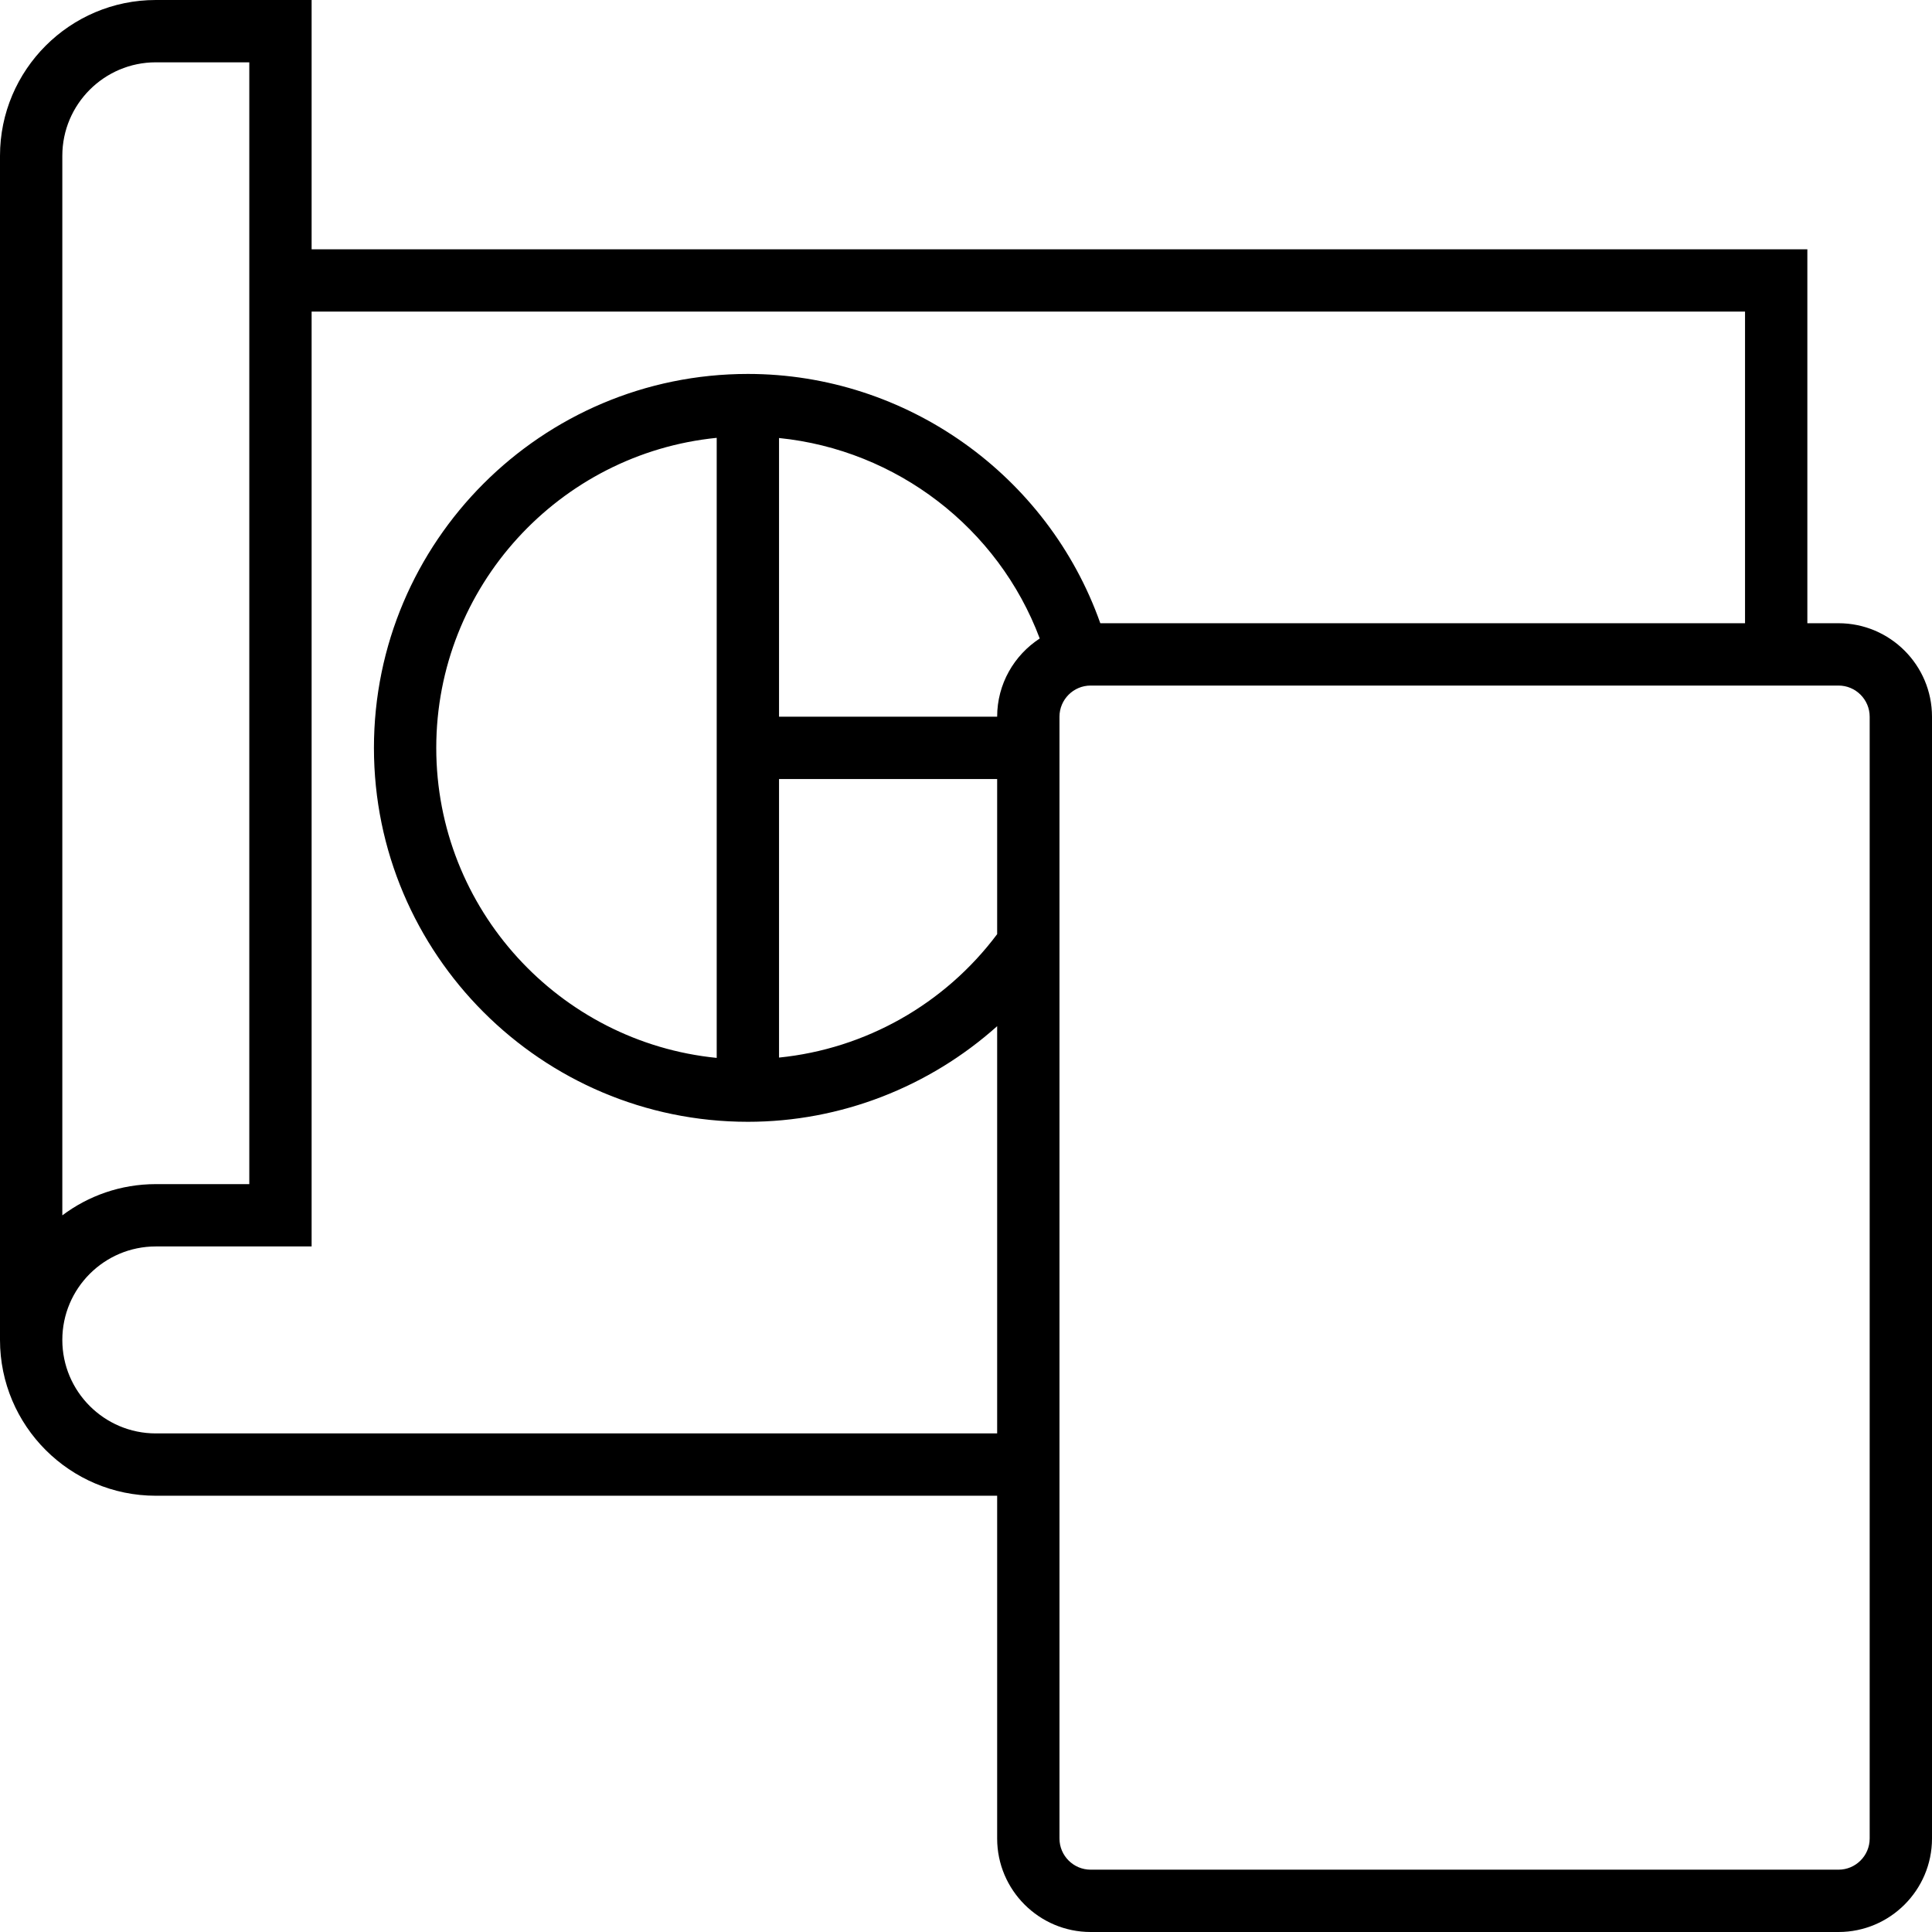
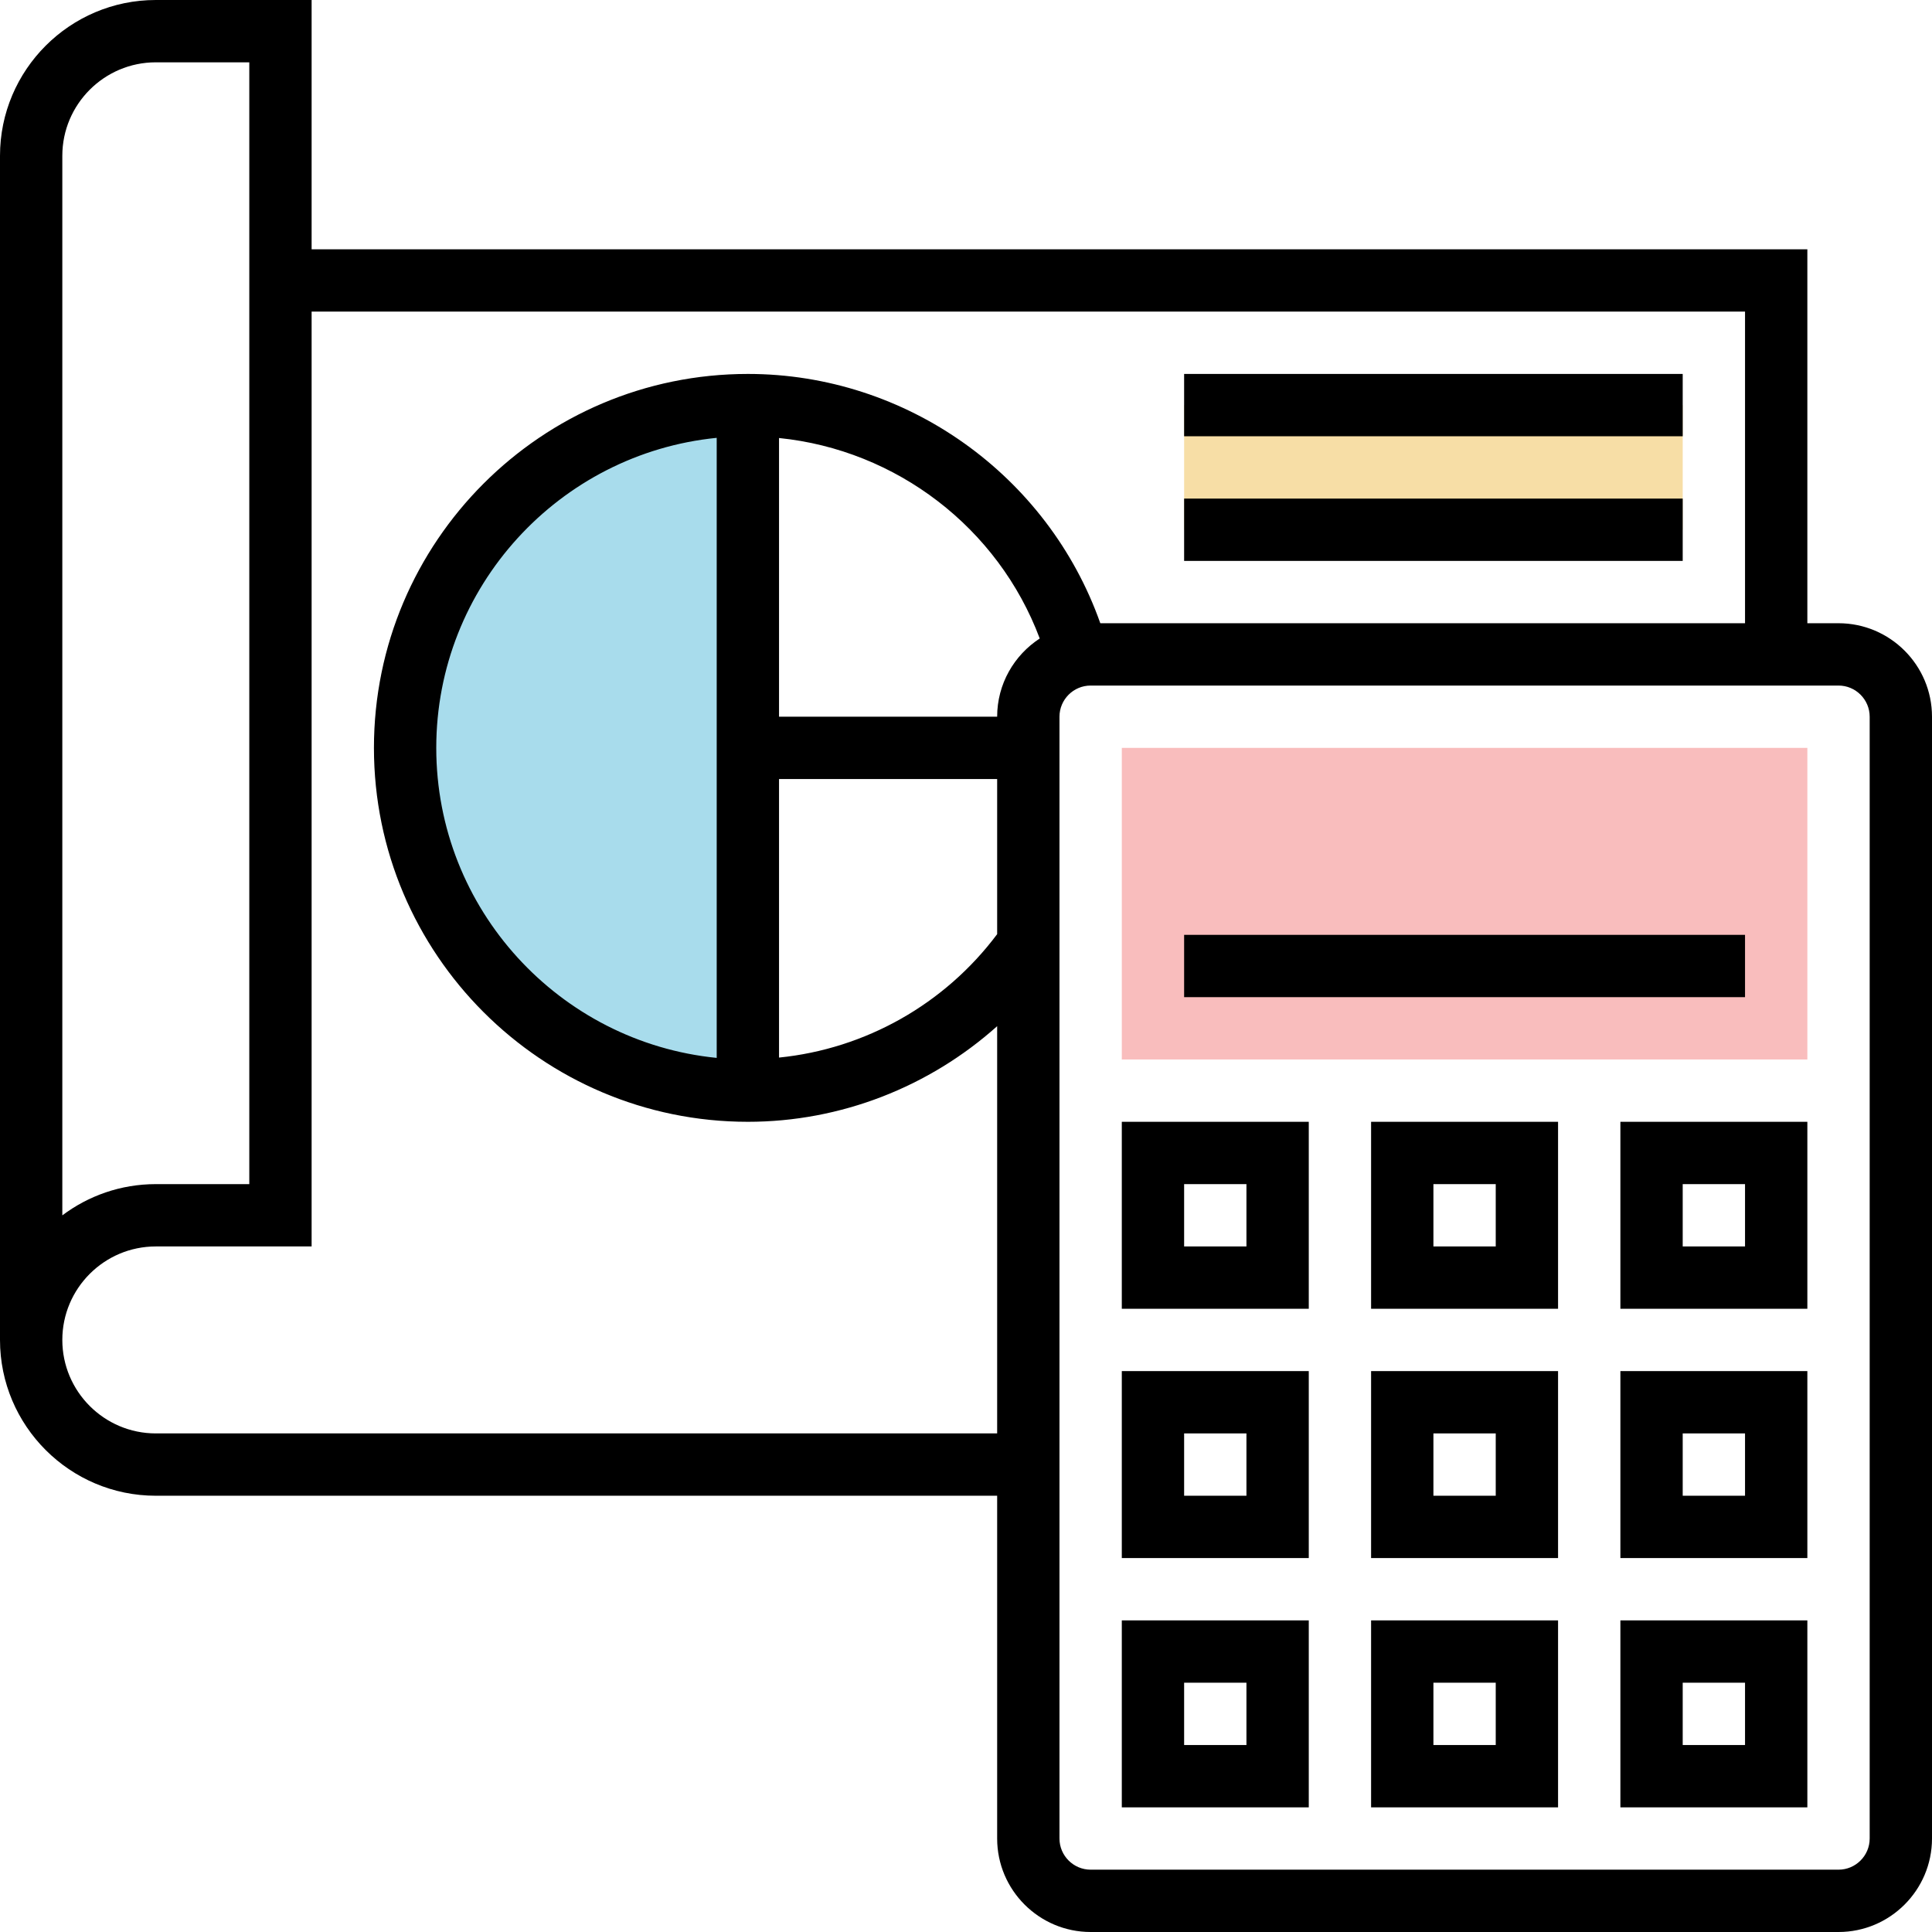
<svg xmlns="http://www.w3.org/2000/svg" width="120" height="120" viewBox="0 0 120 120" fill="none">
+   <path d="M25.161 46.452C25.161 58.21 34.693 67.742 46.452 67.742V25.161C34.693 25.161 25.161 34.693 25.161 46.452Z" fill="#A8DCEC" />
+   <path d="M112.258 65.806H69.677V46.452H112.258V65.806Z" fill="#F9BDBD" />
+   <path d="M104.516 32.903H73.548V25.161H104.516V32.903Z" fill="#F7DEA6" />
  <path d="M114.194 38.71H112.258V15.484H19.355V0H9.677C4.342 0 0 4.342 0 9.677V83.226C0 88.562 4.342 92.903 9.677 92.903H61.935V114.194C61.935 117.394 64.541 120 67.742 120H114.194C117.394 120 120 117.394 120 114.194V44.516C120 41.315 117.394 38.71 114.194 38.71ZM3.871 9.677C3.871 6.476 6.476 3.871 9.677 3.871H15.484V73.548H9.677C7.5 73.548 5.489 74.272 3.871 75.488V9.677ZM9.677 89.032C6.476 89.032 3.871 86.427 3.871 83.226C3.871 80.025 6.476 77.419 9.677 77.419H19.355V19.355H108.387V38.71H68.342C65.092 29.522 56.311 23.226 46.452 23.226C33.644 23.226 23.226 33.644 23.226 46.452C23.226 59.259 33.644 69.677 46.452 69.677C52.219 69.677 57.716 67.511 61.935 63.738V89.032H9.677ZM61.935 44.516H48.387V27.206C55.682 27.943 62.004 32.787 64.58 39.658C62.99 40.695 61.935 42.482 61.935 44.516ZM44.516 65.708C34.75 64.734 27.097 56.469 27.097 46.452C27.097 36.434 34.75 28.169 44.516 27.195V65.708ZM48.387 48.387H61.935V58.022C58.676 62.375 53.752 65.147 48.387 65.688V48.387ZM116.129 114.194C116.129 115.26 115.26 116.129 114.194 116.129H67.742C66.676 116.129 65.806 115.26 65.806 114.194V44.516C65.806 43.45 66.676 42.581 67.742 42.581H114.194C115.26 42.581 116.129 43.45 116.129 44.516V114.194Z" fill="black" />
+   <path d="M100.645 112.258H112.258V100.645H100.645V112.258ZM104.516 104.516H108.387V108.387H104.516V104.516Z" fill="black" />
+   <path d="M85.161 112.258H96.774V100.645H85.161V112.258ZM89.032 104.516H92.903V108.387H89.032V104.516Z" fill="black" />
+   <path d="M69.677 112.258H81.29V100.645H69.677V112.258ZM73.548 104.516H77.419V108.387H73.548V104.516Z" fill="black" />
+   <path d="M100.645 96.774H112.258V85.161H100.645V96.774ZM104.516 89.032H108.387V92.903H104.516V89.032Z" fill="black" />
+   <path d="M85.161 96.774H96.774V85.161H85.161V96.774ZM89.032 89.032H92.903V92.903H89.032V89.032Z" fill="black" />
+   <path d="M69.677 96.774H81.29V85.161H69.677V96.774ZM73.548 89.032H77.419V92.903H73.548V89.032Z" fill="black" />
+   <path d="M100.645 81.29H112.258V69.677H100.645V81.29ZM104.516 73.548H108.387V77.419H104.516V73.548Z" fill="black" />
+   <path d="M85.161 81.29H96.774V69.677H85.161V81.29ZM89.032 73.548H92.903V77.419H89.032V73.548Z" fill="black" />
+   <path d="M69.677 81.29H81.29V69.677H69.677V81.29ZM73.548 73.548H77.419V77.419H73.548V73.548Z" fill="black" />
+   <path d="M73.548 23.226H104.516V27.097H73.548V23.226Z" fill="black" />
+   <path d="M73.548 30.968H104.516V34.839H73.548V30.968Z" fill="black" />
+   <path d="M73.548 58.065H108.387V61.935H73.548V58.065Z" fill="black" />
</svg>
